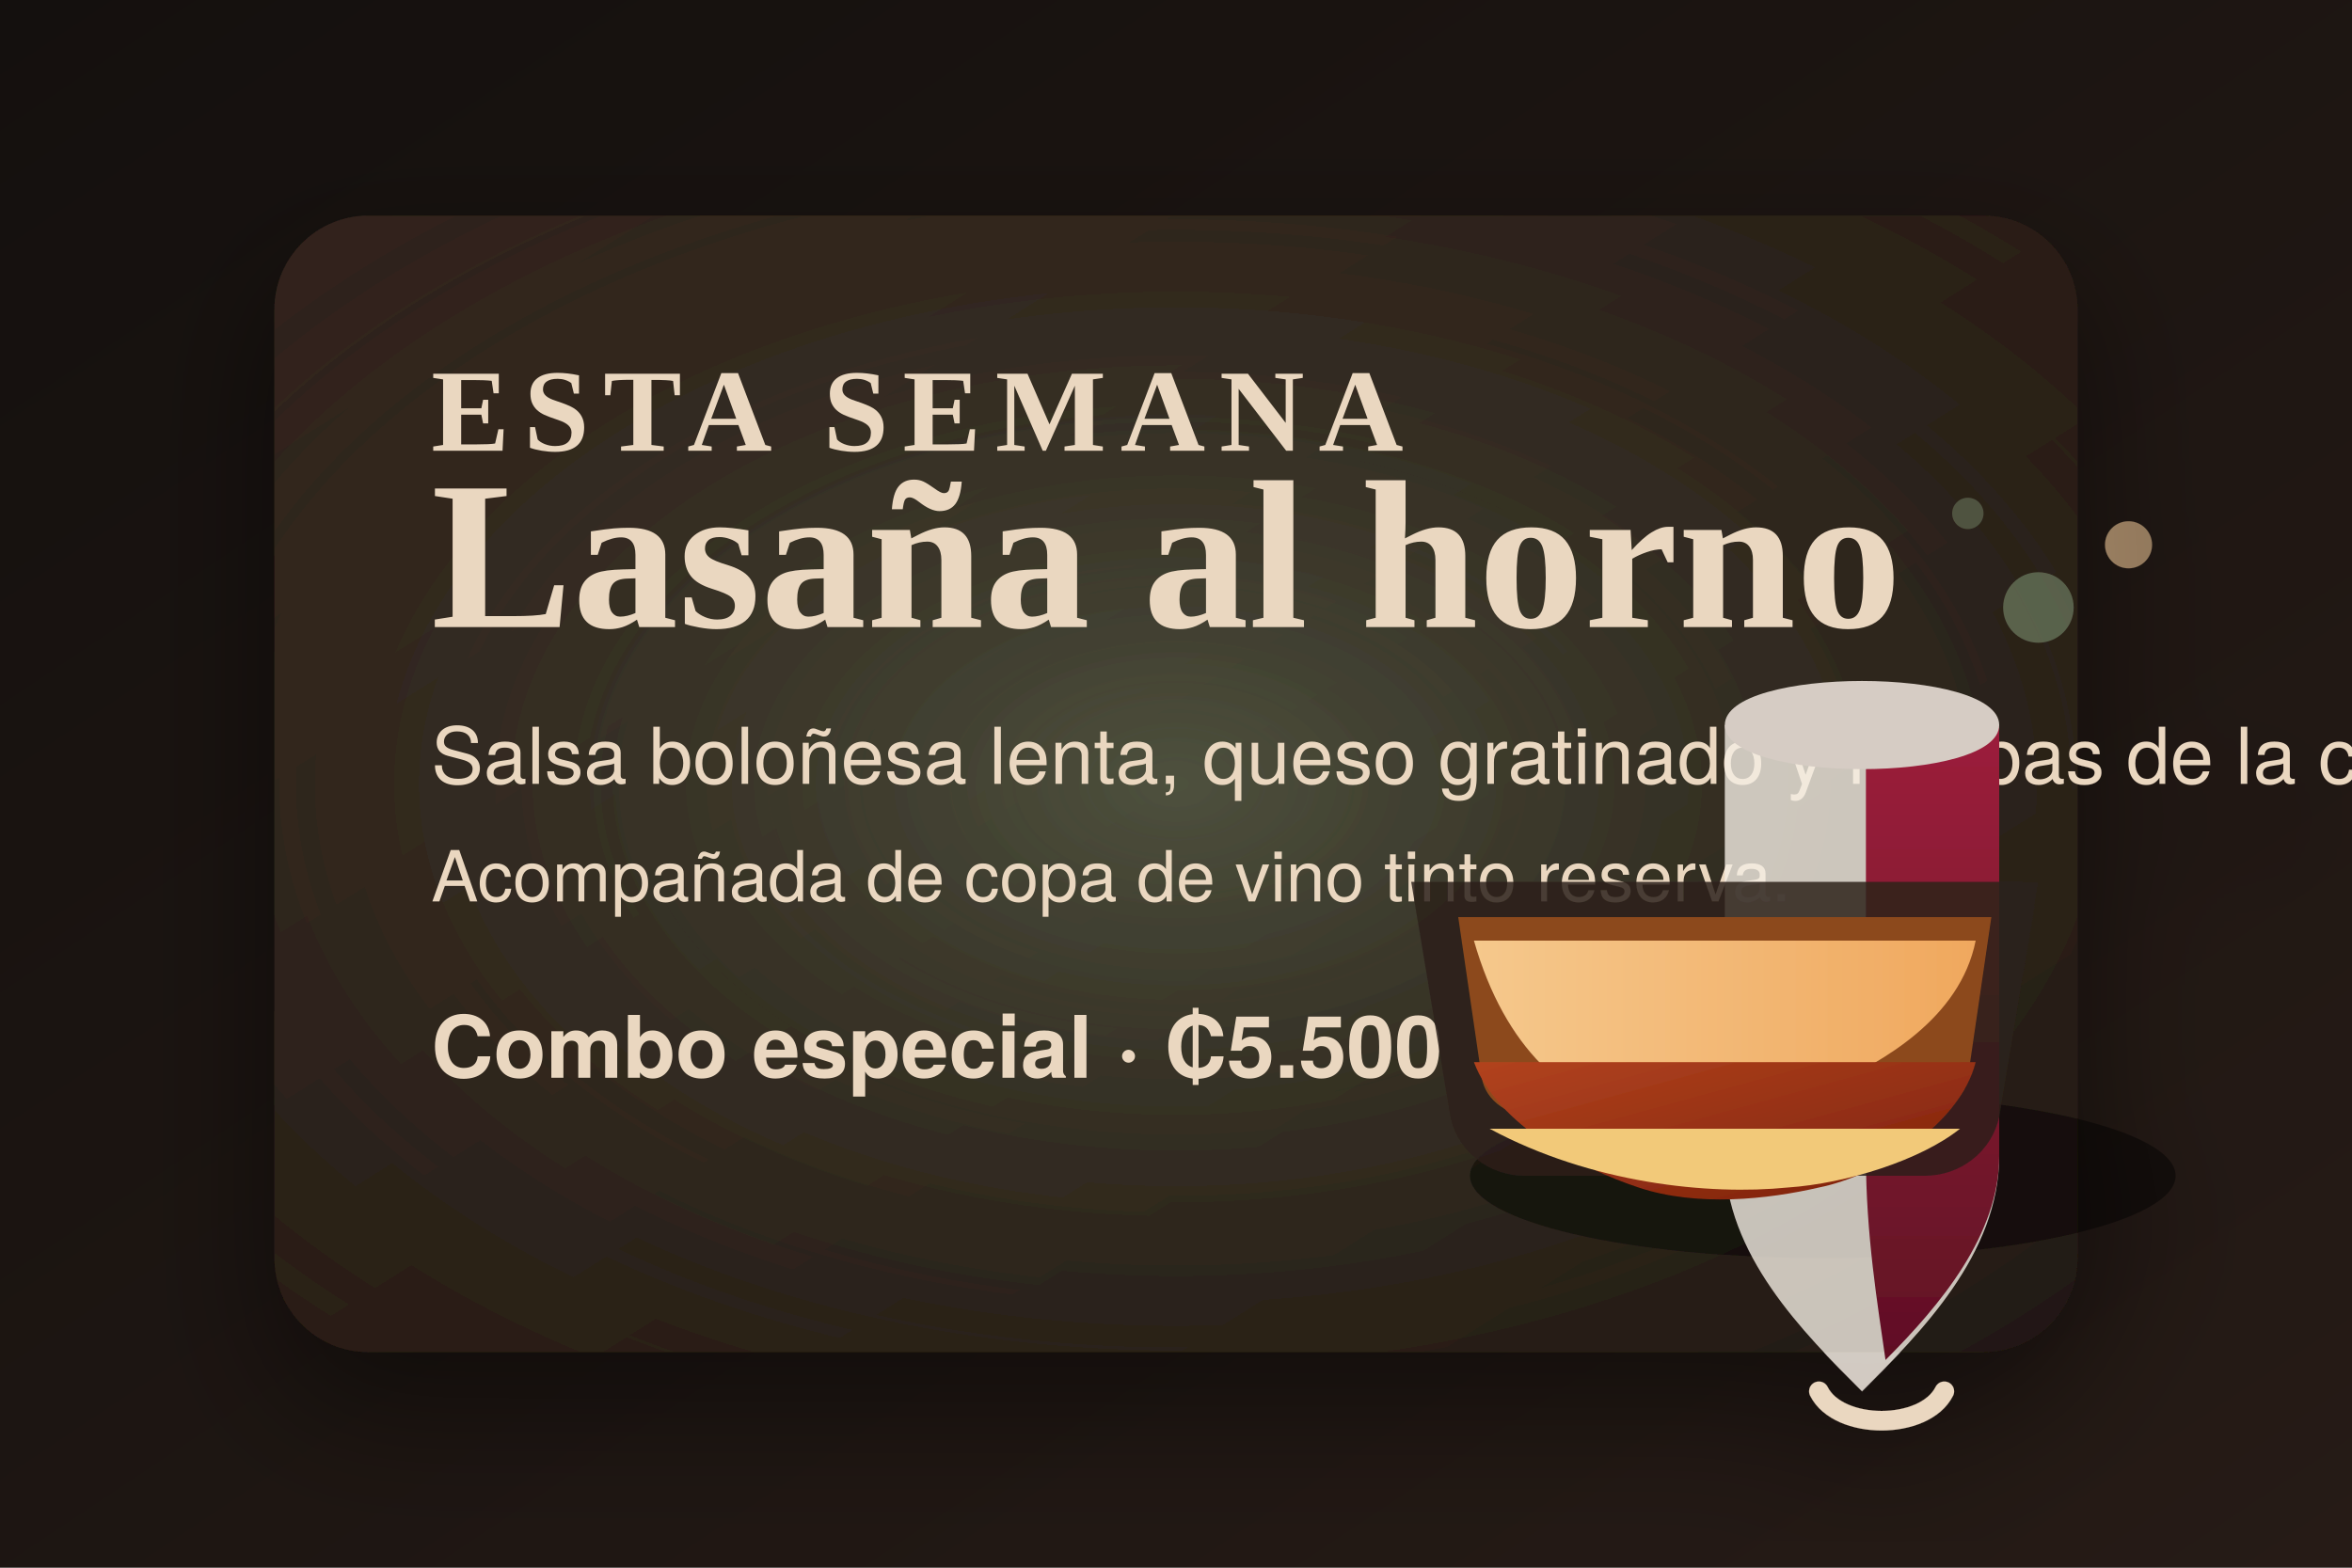
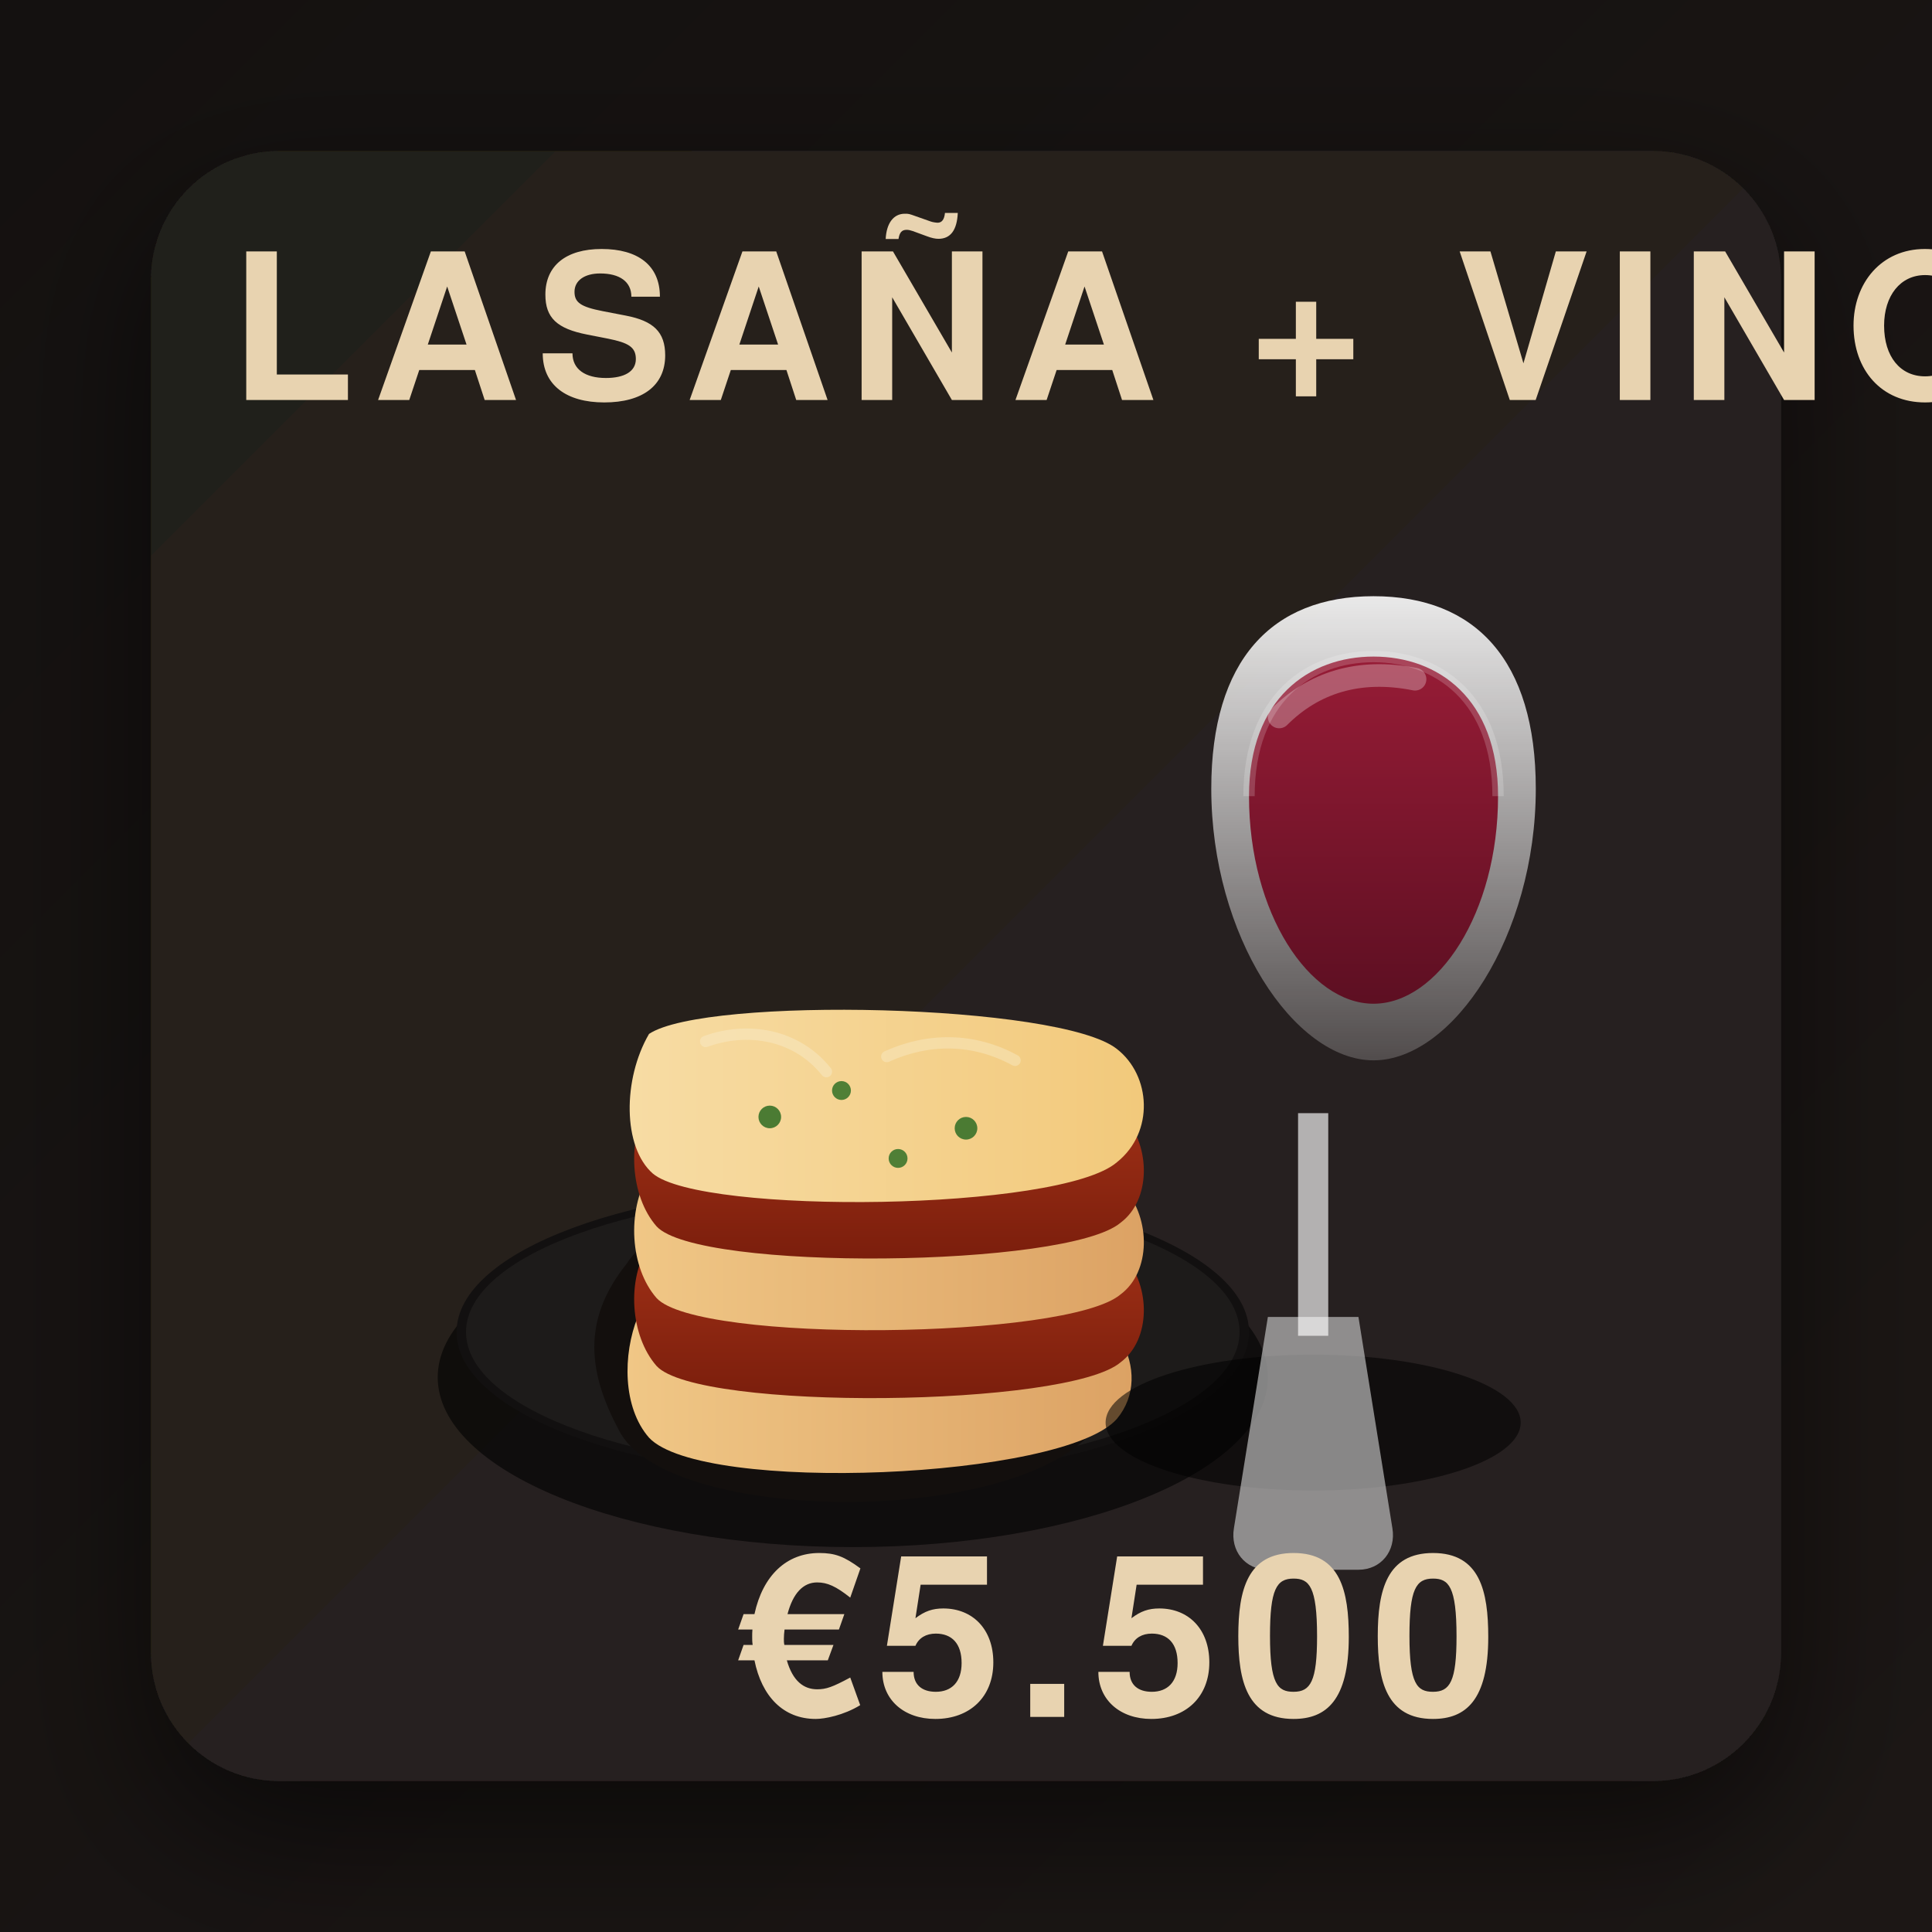
- <svg xmlns="http://www.w3.org/2000/svg" width="1200" height="800" viewBox="0 0 1200 800" role="img" aria-labelledby="title desc">
+ <svg xmlns="http://www.w3.org/2000/svg" width="1024" height="1024" viewBox="0 0 1024 1024" role="img" aria-labelledby="title desc">
  <defs>
    <linearGradient id="bg" x1="0%" y1="0%" x2="100%" y2="100%">
-       <stop offset="0%" stop-color="#14100e" />
-       <stop offset="100%" stop-color="#261b16" />
+       <stop offset="0%" stop-color="#141110" />
+       <stop offset="100%" stop-color="#1c1715" />
    </linearGradient>
-     <radialGradient id="cardGlow" cx="50%" cy="50%" r="75%">
-       <stop offset="0%" stop-color="rgba(146, 176, 135, 0.35)" />
-       <stop offset="100%" stop-color="rgba(20, 16, 14, 0)" />
-     </radialGradient>
    <linearGradient id="card" x1="0%" y1="0%" x2="100%" y2="100%">
-       <stop offset="0%" stop-color="#31241c" />
-       <stop offset="100%" stop-color="#231912" />
+       <stop offset="0%" stop-color="#1f1a18" />
+       <stop offset="100%" stop-color="#231d1b" />
    </linearGradient>
-     <linearGradient id="lasagnaTop" x1="0%" y1="0%" x2="100%" y2="0%">
-       <stop offset="0%" stop-color="#f5c88c" />
-       <stop offset="100%" stop-color="#f0a85e" />
+     <linearGradient id="cheese" x1="0%" y1="0%" x2="100%" y2="0%">
+       <stop offset="0%" stop-color="#f7dca4" />
+       <stop offset="100%" stop-color="#f2c97b" />
    </linearGradient>
-     <linearGradient id="lasagnaMiddle" x1="0%" y1="0%" x2="100%" y2="100%">
-       <stop offset="0%" stop-color="#b2431f" />
-       <stop offset="100%" stop-color="#7a1f0a" />
+     <linearGradient id="sauce" x1="0%" y1="0%" x2="0%" y2="100%">
+       <stop offset="0%" stop-color="#a73419" />
+       <stop offset="100%" stop-color="#7b1e0c" />
+     </linearGradient>
+     <linearGradient id="pasta" x1="0%" y1="0%" x2="100%" y2="0%">
+       <stop offset="0%" stop-color="#f0c786" />
+       <stop offset="100%" stop-color="#dca264" />
    </linearGradient>
    <linearGradient id="wine" x1="0%" y1="0%" x2="0%" y2="100%">
-       <stop offset="0%" stop-color="#9c1f3b" />
-       <stop offset="100%" stop-color="#601024" />
+       <stop offset="0%" stop-color="#971c36" />
+       <stop offset="100%" stop-color="#5d0f22" />
+     </linearGradient>
+     <linearGradient id="glass" x1="0%" y1="0%" x2="0%" y2="100%">
+       <stop offset="0%" stop-color="rgba(255,255,255,0.9)" />
+       <stop offset="100%" stop-color="rgba(255,255,255,0.2)" />
    </linearGradient>
    <filter id="shadow" x="-10%" y="-10%" width="120%" height="120%">
-       <feDropShadow dx="0" dy="28" stdDeviation="34" flood-color="rgba(0,0,0,0.45)" />
+       <feDropShadow dx="0" dy="28" stdDeviation="38" flood-color="rgba(0,0,0,0.55)" />
    </filter>
  </defs>
-   <rect width="1200" height="800" fill="url(#bg)" />
-   <g transform="translate(140 110)" filter="url(#shadow)">
-     <rect width="920" height="580" rx="48" fill="url(#card)" />
-     <rect width="920" height="580" rx="48" fill="url(#cardGlow)" />
-     <g transform="translate(80 120)" fill="#ead7c0">
-       <text font-family="'Alegreya', 'Times New Roman', serif" font-size="60" font-weight="700" letter-spacing="0.12em">ESTA SEMANA</text>
-       <text y="90" font-family="'Alegreya', 'Times New Roman', serif" font-size="108" font-weight="700">Lasaña al horno</text>
-       <text y="170" font-family="'Source Sans Pro', 'Helvetica Neue', sans-serif" font-size="40" font-weight="400">Salsa boloñesa lenta, queso gratinado y hierbas de la casa.</text>
-       <text y="230" font-family="'Source Sans Pro', 'Helvetica Neue', sans-serif" font-size="36" font-weight="400">Acompañada de copa de vino tinto reserva.</text>
-       <text y="320" font-family="'Source Sans Pro', 'Helvetica Neue', sans-serif" font-size="44" font-weight="600">Combo especial · ₡5.500</text>
-     </g>
-     <g transform="translate(620 140)">
-       <ellipse cx="170" cy="350" rx="180" ry="42" fill="rgba(0,0,0,0.45)" />
-       <g transform="translate(40 120)">
-         <path d="M200 0 L220 0 L220 220 C220 270 180 310 150 340 C120 310 80 270 80 220 L80 0 L100 0" fill="#f4ede4" opacity="0.8" />
-         <path d="M200 0 L220 0 L220 220 C220 260 190 296 162 324 C158 296 152 260 152 220 L152 0" fill="url(#wine)" />
-         <path d="M80 0 C80 -30 220 -30 220 0 C220 30 80 30 80 0 Z" fill="#d6ccc4" />
-         <path d="M128 340 C138 360 182 360 192 340" stroke="#ead7c0" stroke-width="10" stroke-linecap="round" fill="none" />
+   <rect width="1024" height="1024" fill="url(#bg)" />
+   <g transform="translate(80 80)" filter="url(#shadow)">
+     <rect width="864" height="864" rx="68" fill="url(#card)" />
+   </g>
+   <g transform="translate(80 80)">
+     <rect width="864" height="864" rx="68" fill="rgba(255,255,255,0.02)" />
+     <text x="50%" y="132" text-anchor="middle" font-family="'Source Sans 3', 'Source Sans Pro', 'Helvetica Neue', sans-serif" font-size="108" letter-spacing="0.08em" font-weight="700" fill="#e8d3b0">LASAÑA + VINO</text>
+     <g transform="translate(0 120)">
+       <g transform="translate(180 210)">
+         <ellipse cx="192" cy="320" rx="220" ry="90" fill="rgba(0,0,0,0.6)" />
+         <ellipse cx="192" cy="296" rx="210" ry="78" fill="#121010" />
+         <ellipse cx="192" cy="296" rx="205" ry="74" fill="#1d1b1a" />
+         <g transform="translate(52 170)">
+           <path d="M 20 90 C 52 40 212 32 260 78 C 292 108 292 156 264 182 C 214 230 40 226 16 178 C 0 148 -4 120 20 90 Z" fill="#130f0d" />
+           <g transform="translate(14 -42)">
+             <path d="M 12 160 C 40 136 248 142 268 172 C 276 186 276 202 266 214 C 238 246 46 254 18 224 C 4 208 4 180 12 160 Z" fill="url(#pasta)" />
+             <path d="M 18 122 C 44 98 240 96 270 128 C 284 144 284 172 268 184 C 240 208 44 210 22 186 C 8 170 6 140 18 122 Z" fill="url(#sauce)" />
+             <path d="M 18 84 C 44 62 240 60 270 92 C 284 108 284 136 268 148 C 240 172 44 174 22 150 C 8 134 6 104 18 84 Z" fill="url(#pasta)" />
+             <path d="M 18 46 C 44 24 240 22 270 54 C 284 70 284 98 268 110 C 240 134 44 136 22 112 C 8 96 6 66 18 46 Z" fill="url(#sauce)" />
+             <path d="M 18 10 C 48 -10 236 -6 266 18 C 284 32 286 62 266 78 C 236 104 46 106 20 84 C 4 70 4 34 18 10 Z" fill="url(#cheese)" />
+             <path d="M 48 14 C 70 6 96 10 112 30" stroke="#f8eac5" stroke-width="6" stroke-linecap="round" opacity="0.5" fill="none" />
+             <path d="M 144 22 C 166 12 190 12 212 24" stroke="#f8eac5" stroke-width="6" stroke-linecap="round" opacity="0.45" fill="none" />
+             <circle cx="82" cy="54" r="6" fill="#4b7b33" />
+             <circle cx="120" cy="40" r="5" fill="#4f7f36" />
+             <circle cx="186" cy="60" r="6" fill="#4b7b33" />
+             <circle cx="150" cy="76" r="5" fill="#4f7f36" />
+           </g>
+         </g>
      </g>
-       <g transform="translate(-40 200)">
-         <path d="M0 0 H320 L300 120 C296 138 280 150 262 150 H58 C40 150 24 138 20 120 Z" fill="#2d211b" opacity="0.85" />
-         <path d="M24 18 H296 L284 100 C282 112 270 120 256 120 H64 C50 120 38 112 36 100 Z" fill="#8c4a1f" />
-         <path d="M32 30 H288 C280 70 240 92 214 104 C188 116 148 128 114 120 C80 112 48 86 32 30 Z" fill="url(#lasagnaTop)" />
-         <path d="M32 92 H288 C280 124 238 150 208 156 C182 162 146 166 116 156 C86 146 44 124 32 92 Z" fill="url(#lasagnaMiddle)" />
-         <path d="M40 126 H280 C260 142 222 154 192 156 C152 160 92 154 40 126 Z" fill="#f2c979" />
-       </g>
-       <g transform="translate(280 60)">
-         <circle cx="0" cy="0" r="18" fill="#92b087" opacity="0.45" />
-         <circle cx="46" cy="-32" r="12" fill="#ffd6a2" opacity="0.5" />
-         <circle cx="-36" cy="-48" r="8" fill="#92b087" opacity="0.35" />
+       <g transform="translate(520 90)">
+         <ellipse cx="96" cy="464" rx="110" ry="36" fill="rgba(0,0,0,0.55)" />
+         <path d="M 72 408 L 120 408 L 138 520 C 140 532 132 542 120 542 L 72 542 C 60 542 52 532 54 520 Z" fill="#c8c8c8" opacity="0.65" />
+         <rect x="88" y="300" width="16" height="118" fill="rgba(255,255,255,0.65)" />
+         <path d="M 42 128 C 42 60 74 26 128 26 C 182 26 214 60 214 128 C 214 206 170 272 128 272 C 86 272 42 206 42 128 Z" fill="url(#glass)" />
+         <path d="M 62 132 C 62 80 94 58 128 58 C 162 58 194 80 194 132 C 194 194 162 242 128 242 C 94 242 62 194 62 132 Z" fill="url(#wine)" />
+         <path d="M 78 90 C 96 72 120 64 150 70" stroke="#ffffff" stroke-width="12" stroke-linecap="round" opacity="0.28" fill="none" />
+         <path d="M 62 132 C 62 80 94 58 128 58 C 162 58 194 80 194 132" stroke="#ffffff" stroke-width="6" opacity="0.18" fill="none" />
      </g>
    </g>
+     <text x="50%" y="830" text-anchor="middle" font-family="'Source Sans 3', 'Source Sans Pro', 'Helvetica Neue', sans-serif" font-size="120" letter-spacing="0.06em" font-weight="700" fill="#e8d3b0">€5.500</text>
  </g>
</svg>
